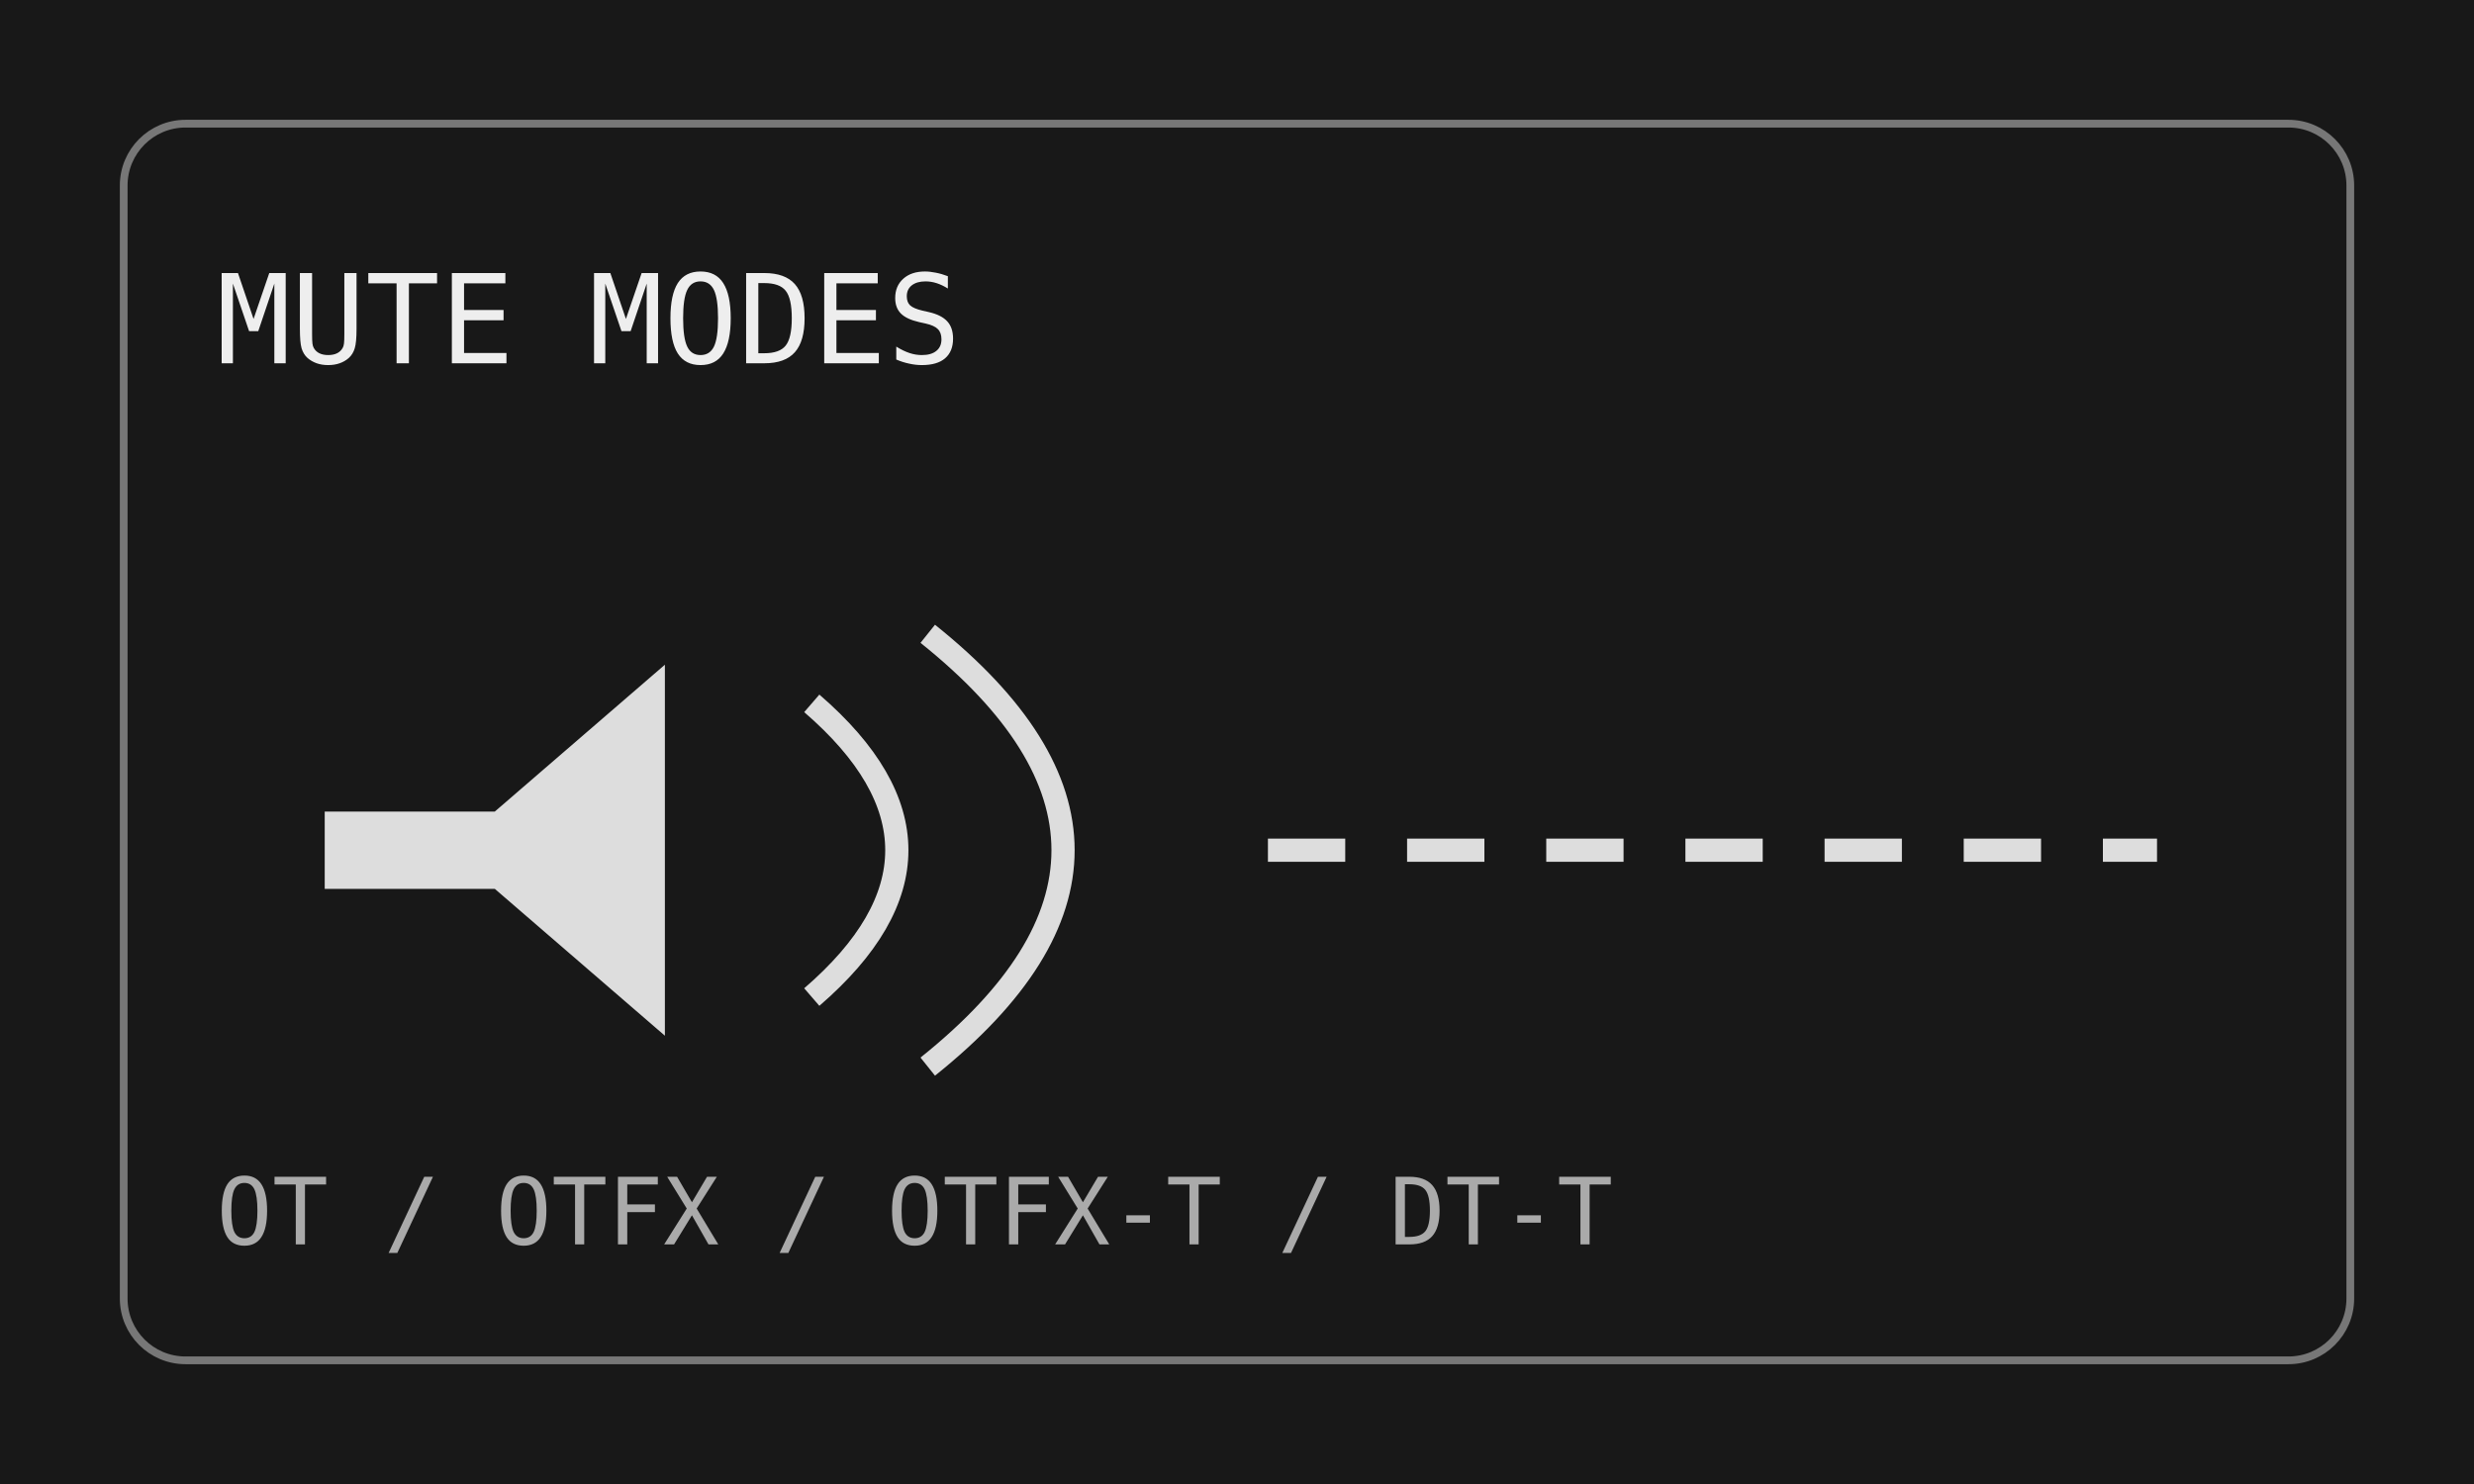
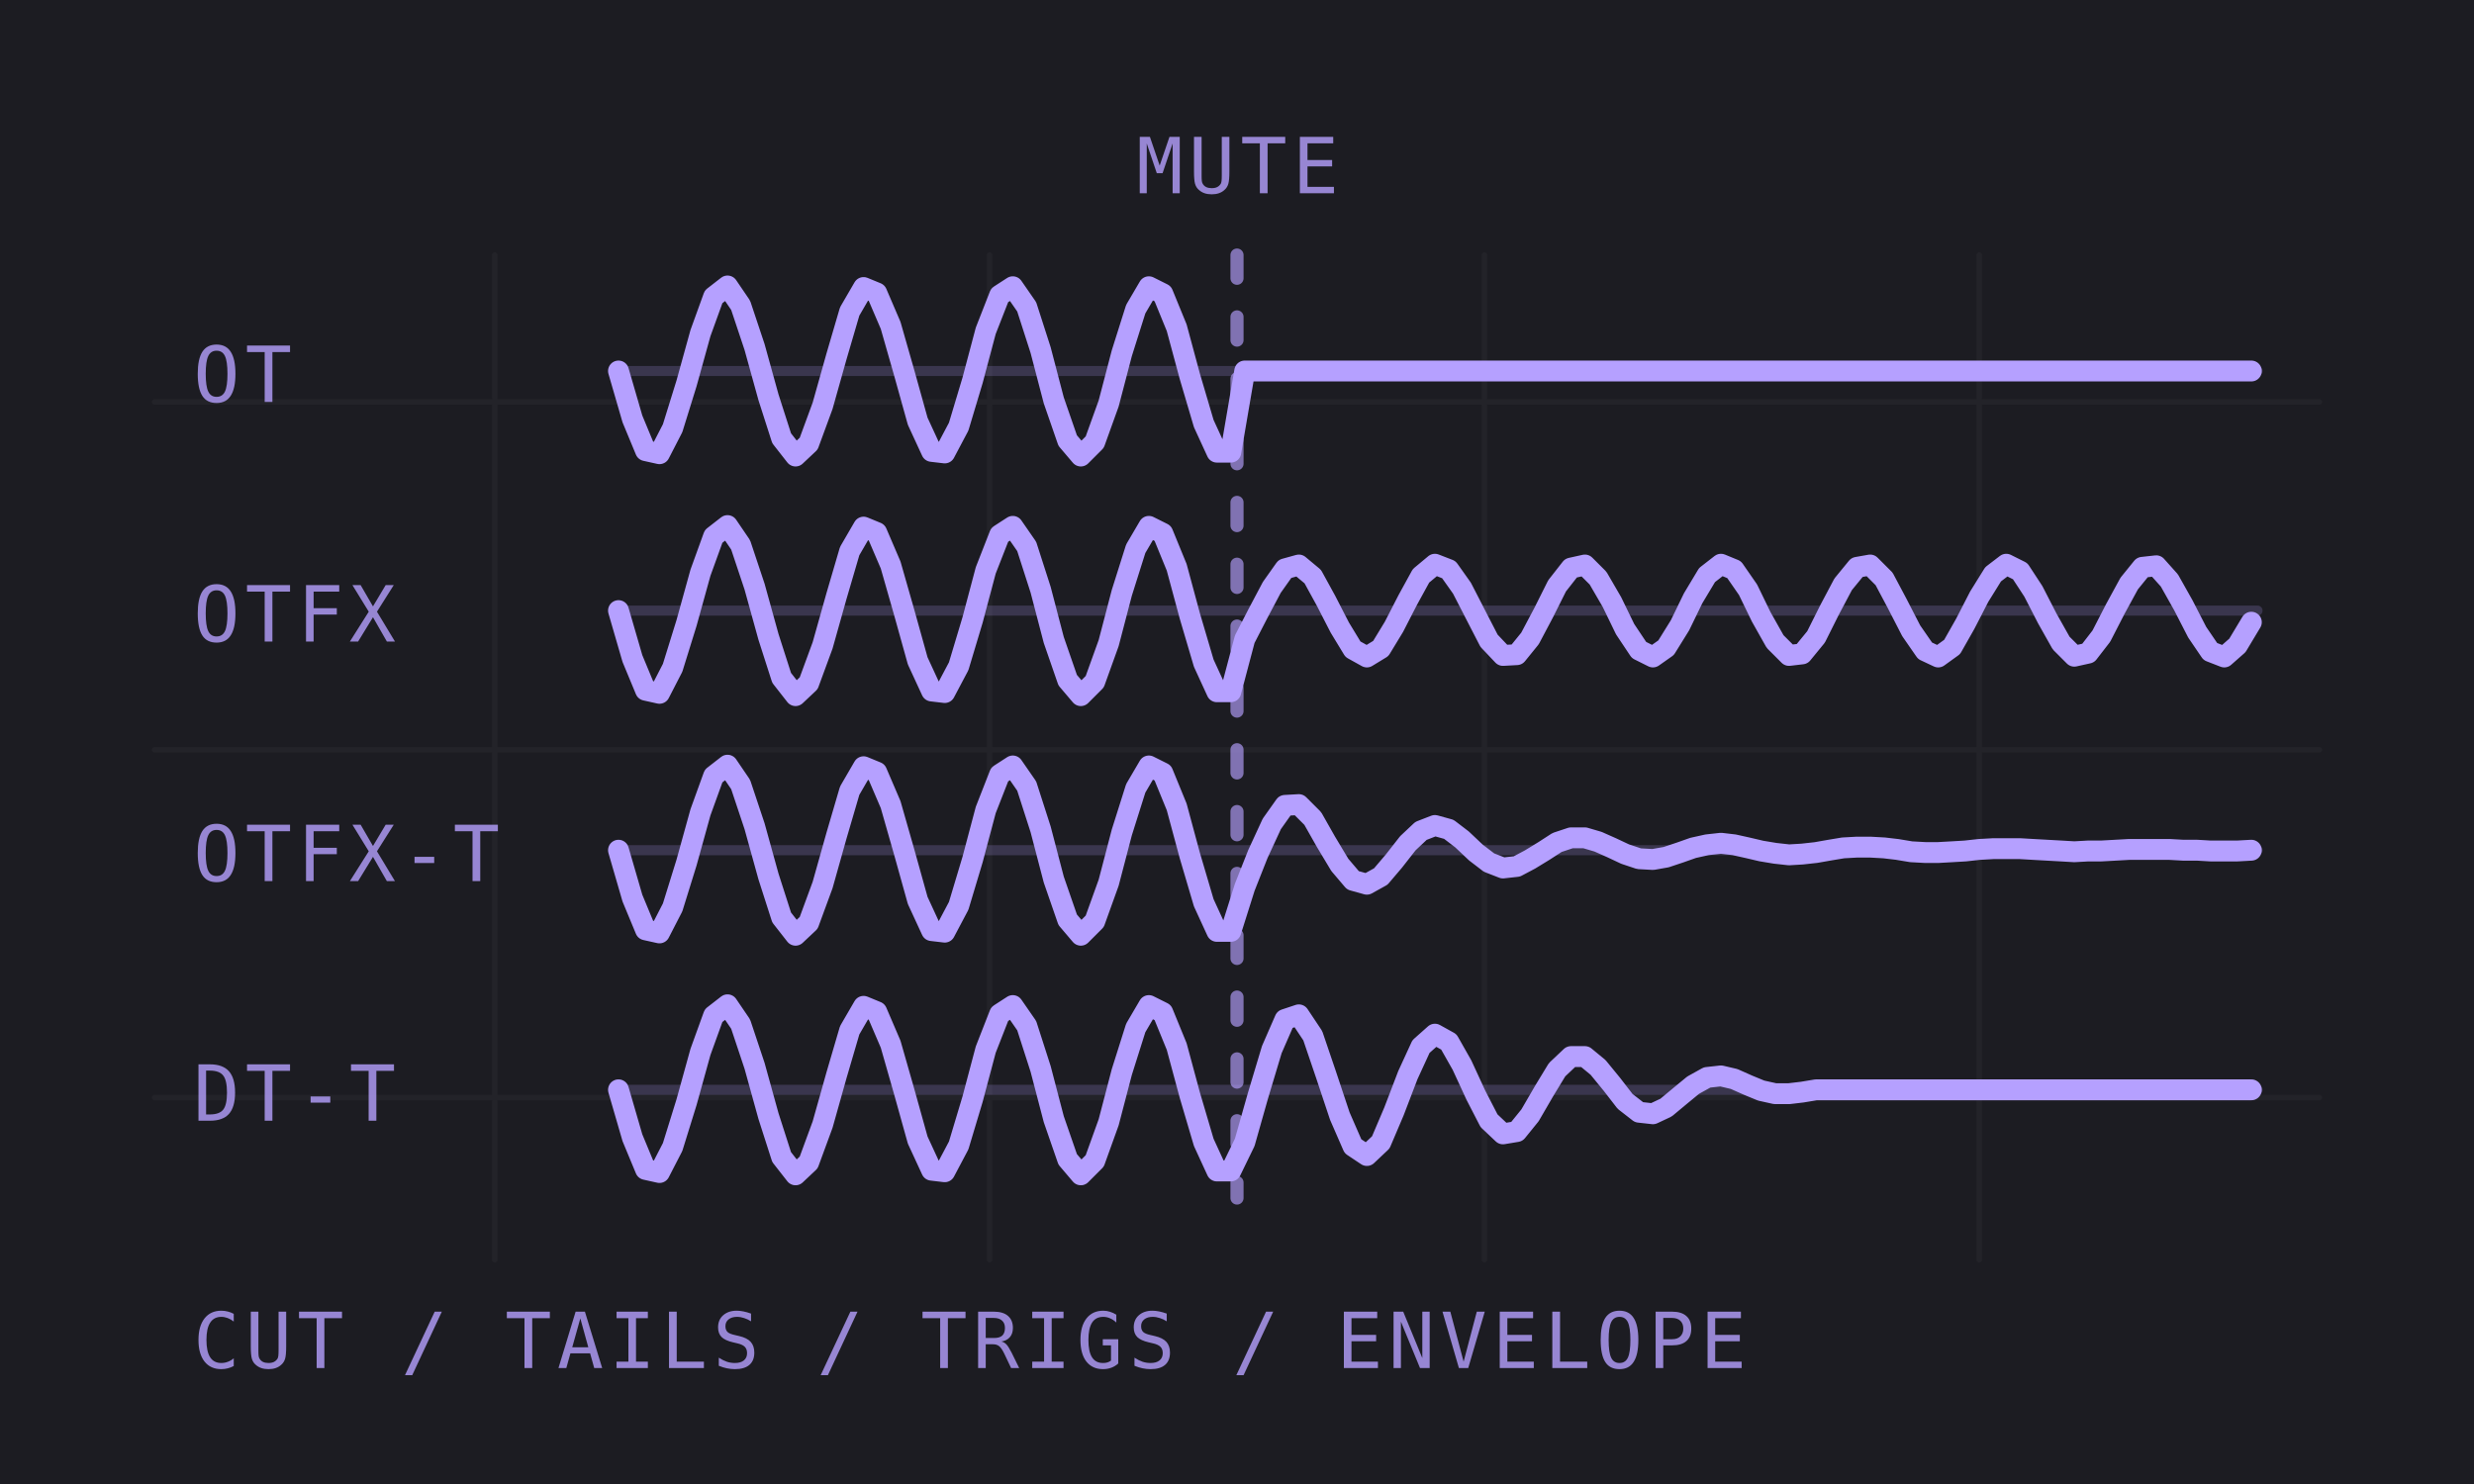
- <svg xmlns="http://www.w3.org/2000/svg" width="320" height="192" viewBox="0 0 320 192">
-   <rect width="320" height="192" fill="#181818" />
-   <rect x="16" y="16" width="288" height="160" rx="8" fill="none" stroke="#777" />
-   <text x="28" y="47" fill="#eee" font-family="monospace" font-size="16">MUTE MODES</text>
-   <path d="M42 105h22l22-19v48l-22-19H42z" fill="#ddd" />
-   <path d="M105 91q22 19 0 38m15-47q35 28 0 56" fill="none" stroke="#ddd" stroke-width="3" />
-   <path d="M164 110h115" stroke="#ddd" stroke-width="3" stroke-dasharray="10 8" />
-   <text x="28" y="161" fill="#aaa" font-family="monospace" font-size="12">OT / OTFX / OTFX-T / DT-T</text>
+ <svg xmlns="http://www.w3.org/2000/svg" width="960" height="576" viewBox="0 0 320 192" class="signal-art" fill="none" role="img" aria-labelledby="title description">
+   <style>.signal-art{ width: 100%; height: calc(100% - 46px); overflow: visible; stroke-width: 1.3; stroke-linecap: round; stroke-linejoin: round; }
+ .signal-grid{ stroke: #ffffff; opacity: .035; stroke-width: .7; }
+ .signal-main{ stroke: #b5a0ff; stroke-width: 2.3; }
+ .signal-secondary{ stroke: #b5a0ff; opacity: .45; stroke-width: 1.7; }
+ .signal-ghost{ stroke: #b5a0ff; opacity: .2; stroke-width: 1.3; }
+ .signal-dot, .rhythm-on{ fill: #b5a0ff; }
+ .rhythm-off{ stroke: #b5a0ff; fill: #2c2837; opacity: .4; }
+ .signal-art text{ fill: #b5a0ff; opacity: .52; font: 8px monospace; letter-spacing: .7px; stroke: none; }
+ .signal-art .rhythm-count{ font-size: 20px; opacity: .95; letter-spacing: -1px; }
+ .reel-outline{ fill: rgba(181,160,255, .06); stroke: #b5a0ff; opacity: .8; stroke-width: 1.4; }
+ .reel-spoke{ fill: #b5a0ff; opacity: .4; stroke: none; }
+ .reel-head{ fill: #2d2a26; stroke: #b5a0ff; stroke-width: 1; }
+ .signal-art{ height: calc(100% - 55px); }
+ .signal-art text{ opacity: .8; font-size: 10px; }
+ .signal-main{ stroke-width: 2.7; }
+ .signal-secondary{ opacity: .65; }</style>
+   <rect width="320" height="192" fill="#1c1c22" />
+   <g class="signal-grid">
+     <path d="M20 52H300" />
+     <path d="M20 97H300" />
+     <path d="M20 142H300" />
+     <path d="M64 33V163" />
+     <path d="M128 33V163" />
+     <path d="M192 33V163" />
+     <path d="M256 33V163" />
+   </g>
+   <g>
+     <path class="signal-secondary" d="M160 33V155" stroke-dasharray="3 5" />
+     <text x="147" y="25">MUTE</text>
+     <g>
+       <text x="25" y="52">OT</text>
+       <path class="signal-ghost" d="M80 48H292" />
+       <path class="signal-main" d="M80.0 48.0 L81.8 54.2 L83.5 58.3 L85.3 58.7 L87.0 55.4 L88.8 49.6 L90.6 43.1 L92.3 38.4 L94.1 37.0 L95.8 39.5 L97.6 44.9 L99.4 51.4 L101.1 56.7 L102.9 59.0 L104.6 57.4 L106.4 52.5 L108.2 46.1 L109.9 40.3 L111.7 37.2 L113.4 37.9 L115.2 42.1 L117.0 48.4 L118.7 54.5 L120.5 58.4 L122.2 58.6 L124.0 55.2 L125.8 49.2 L127.5 42.8 L129.3 38.2 L131.0 37.1 L132.8 39.7 L134.6 45.3 L136.3 51.8 L138.1 57.0 L139.8 59.0 L141.6 57.2 L143.4 52.2 L145.1 45.7 L146.9 40.0 L148.6 37.1 L150.4 38.0 L152.2 42.4 L153.9 48.7 L155.7 54.8 L157.4 58.5 L159.2 58.5 L161.0 48.0 L162.7 48.0 L164.5 48.0 L166.2 48.0 L168.0 48.0 L169.8 48.0 L171.5 48.0 L173.3 48.0 L175.0 48.0 L176.8 48.0 L178.6 48.0 L180.3 48.0 L182.1 48.0 L183.8 48.0 L185.6 48.0 L187.4 48.0 L189.1 48.0 L190.9 48.0 L192.6 48.0 L194.4 48.0 L196.2 48.0 L197.9 48.0 L199.7 48.0 L201.4 48.0 L203.2 48.0 L205.0 48.0 L206.7 48.0 L208.5 48.0 L210.2 48.0 L212.0 48.0 L213.8 48.0 L215.5 48.0 L217.3 48.0 L219.0 48.0 L220.8 48.0 L222.6 48.0 L224.3 48.0 L226.1 48.0 L227.8 48.0 L229.6 48.0 L231.4 48.0 L233.1 48.0 L234.9 48.0 L236.6 48.0 L238.4 48.0 L240.2 48.0 L241.9 48.0 L243.7 48.0 L245.4 48.0 L247.2 48.0 L249.0 48.0 L250.7 48.0 L252.5 48.0 L254.2 48.0 L256.0 48.0 L257.8 48.0 L259.5 48.0 L261.3 48.0 L263.0 48.0 L264.8 48.0 L266.6 48.0 L268.3 48.0 L270.1 48.0 L271.8 48.0 L273.6 48.0 L275.4 48.0 L277.1 48.0 L278.9 48.0 L280.6 48.0 L282.4 48.0 L284.2 48.0 L285.9 48.0 L287.7 48.0 L289.4 48.0 L291.2 48.0" />
+     </g>
+     <g>
+       <text x="25" y="83">OTFX</text>
+       <path class="signal-ghost" d="M80 79H292" />
+       <path class="signal-main" d="M80.0 79.0 L81.8 85.2 L83.5 89.3 L85.3 89.7 L87.0 86.4 L88.8 80.6 L90.6 74.1 L92.3 69.4 L94.1 68.0 L95.8 70.5 L97.6 75.9 L99.4 82.4 L101.1 87.7 L102.9 90.0 L104.6 88.4 L106.4 83.5 L108.2 77.1 L109.9 71.3 L111.7 68.2 L113.4 68.9 L115.2 73.1 L117.0 79.4 L118.7 85.5 L120.5 89.4 L122.2 89.6 L124.0 86.2 L125.8 80.2 L127.5 73.8 L129.3 69.2 L131.0 68.1 L132.8 70.7 L134.6 76.3 L136.3 82.8 L138.1 88.0 L139.8 90.0 L141.6 88.2 L143.4 83.2 L145.1 76.7 L146.9 71.0 L148.6 68.1 L150.4 69.0 L152.2 73.4 L153.9 79.7 L155.7 85.8 L157.4 89.5 L159.2 89.5 L161.0 82.7 L162.7 79.4 L164.5 76.0 L166.2 73.6 L168.0 73.1 L169.8 74.6 L171.5 77.7 L173.3 81.2 L175.0 84.0 L176.8 85.0 L178.6 83.9 L180.3 81.1 L182.1 77.6 L183.8 74.5 L185.6 73.0 L187.4 73.7 L189.1 76.1 L190.9 79.6 L192.6 82.9 L194.4 84.8 L196.2 84.7 L197.9 82.6 L199.7 79.2 L201.4 75.8 L203.2 73.5 L205.0 73.1 L206.7 74.8 L208.5 77.9 L210.2 81.4 L212.0 84.1 L213.8 85.0 L215.5 83.8 L217.3 80.9 L219.0 77.4 L220.8 74.4 L222.6 73.0 L224.3 73.7 L226.1 76.3 L227.8 79.8 L229.6 83.0 L231.4 84.8 L233.1 84.6 L234.9 82.4 L236.6 79.0 L238.4 75.6 L240.2 73.4 L241.9 73.1 L243.7 74.9 L245.4 78.1 L247.2 81.6 L249.0 84.2 L250.7 85.0 L252.5 83.7 L254.2 80.7 L256.0 77.2 L257.8 74.3 L259.5 73.0 L261.3 73.9 L263.0 76.5 L264.8 80.0 L266.6 83.2 L268.3 84.9 L270.1 84.5 L271.8 82.3 L273.6 78.8 L275.4 75.5 L277.1 73.4 L278.9 73.2 L280.6 75.1 L282.4 78.3 L284.2 81.8 L285.9 84.3 L287.7 85.0 L289.4 83.5 L291.2 80.5" />
+     </g>
+     <g>
+       <text x="25" y="114">OTFX-T</text>
+       <path class="signal-ghost" d="M80 110H292" />
+       <path class="signal-main" d="M80.0 110.0 L81.8 116.2 L83.5 120.3 L85.3 120.7 L87.0 117.4 L88.8 111.6 L90.6 105.1 L92.3 100.4 L94.1 99.0 L95.8 101.5 L97.6 106.9 L99.4 113.4 L101.1 118.7 L102.9 121.0 L104.6 119.4 L106.4 114.5 L108.2 108.1 L109.9 102.3 L111.7 99.2 L113.4 99.9 L115.2 104.1 L117.0 110.4 L118.7 116.5 L120.5 120.4 L122.2 120.6 L124.0 117.2 L125.8 111.2 L127.5 104.8 L129.3 100.2 L131.0 99.1 L132.8 101.7 L134.6 107.3 L136.3 113.8 L138.1 119.0 L139.8 121.0 L141.6 119.2 L143.4 114.2 L145.1 107.7 L146.9 102.0 L148.6 99.1 L150.4 100.0 L152.2 104.4 L153.9 110.7 L155.7 116.8 L157.4 120.5 L159.2 120.5 L161.0 114.8 L162.7 110.5 L164.5 106.6 L166.2 104.2 L168.0 104.1 L169.8 105.9 L171.5 108.9 L173.3 111.9 L175.0 113.9 L176.8 114.4 L178.6 113.4 L180.3 111.4 L182.1 109.1 L183.8 107.5 L185.6 106.8 L187.4 107.3 L189.1 108.6 L190.9 110.3 L192.6 111.6 L194.4 112.3 L196.2 112.1 L197.9 111.2 L199.7 110.1 L201.4 109.0 L203.2 108.4 L205.0 108.4 L206.7 108.9 L208.5 109.7 L210.2 110.5 L212.0 111.1 L213.8 111.2 L215.5 110.9 L217.3 110.3 L219.0 109.7 L220.8 109.3 L222.6 109.1 L224.3 109.3 L226.1 109.7 L227.8 110.1 L229.6 110.4 L231.4 110.6 L233.1 110.5 L234.9 110.3 L236.6 110.0 L238.4 109.7 L240.2 109.6 L241.9 109.6 L243.7 109.7 L245.4 109.9 L247.2 110.2 L249.0 110.3 L250.7 110.3 L252.5 110.2 L254.2 110.1 L256.0 109.9 L257.8 109.8 L259.5 109.8 L261.3 109.8 L263.0 109.9 L264.8 110.0 L266.6 110.1 L268.3 110.2 L270.1 110.1 L271.8 110.1 L273.6 110.0 L275.4 109.9 L277.1 109.9 L278.9 109.9 L280.6 109.9 L282.4 110.0 L284.2 110.0 L285.9 110.1 L287.7 110.1 L289.4 110.1 L291.2 110.0" />
+     </g>
+     <g>
+       <text x="25" y="145">DT-T</text>
+       <path class="signal-ghost" d="M80 141H292" />
+       <path class="signal-main" d="M80.0 141.0 L81.8 147.2 L83.5 151.3 L85.3 151.7 L87.0 148.4 L88.8 142.6 L90.6 136.1 L92.3 131.4 L94.1 130.0 L95.8 132.5 L97.6 137.9 L99.4 144.4 L101.1 149.7 L102.9 152.0 L104.6 150.4 L106.4 145.5 L108.2 139.1 L109.9 133.3 L111.7 130.2 L113.4 130.9 L115.2 135.1 L117.0 141.4 L118.7 147.5 L120.5 151.4 L122.2 151.6 L124.0 148.2 L125.8 142.2 L127.5 135.8 L129.3 131.2 L131.0 130.1 L132.8 132.7 L134.6 138.3 L136.3 144.8 L138.1 150.0 L139.8 152.0 L141.6 150.2 L143.4 145.2 L145.1 138.7 L146.9 133.0 L148.6 130.1 L150.4 131.0 L152.2 135.4 L153.9 141.7 L155.7 147.8 L157.4 151.5 L159.2 151.5 L161.0 147.8 L162.7 141.8 L164.5 135.8 L166.2 131.9 L168.0 131.3 L169.8 134.0 L171.5 139.0 L173.3 144.4 L175.0 148.3 L176.8 149.5 L178.6 147.8 L180.3 143.8 L182.1 139.1 L183.8 135.4 L185.6 133.8 L187.4 134.8 L189.1 137.8 L190.9 141.7 L192.6 145.0 L194.4 146.7 L196.2 146.4 L197.9 144.3 L199.7 141.2 L201.4 138.4 L203.2 136.7 L205.0 136.7 L206.7 138.1 L208.5 140.3 L210.2 142.5 L212.0 143.9 L213.8 144.1 L215.5 143.3 L217.3 141.8 L219.0 140.4 L220.8 139.4 L222.6 139.2 L224.3 139.6 L226.1 140.4 L227.8 141.1 L229.6 141.5 L231.4 141.5 L233.1 141.3 L234.9 141.0 L236.6 141.0 L238.4 141.0 L240.2 141.0 L241.9 141.0 L243.7 141.0 L245.4 141.0 L247.2 141.0 L249.0 141.0 L250.7 141.0 L252.5 141.0 L254.2 141.0 L256.0 141.0 L257.8 141.0 L259.5 141.0 L261.3 141.0 L263.0 141.0 L264.8 141.0 L266.6 141.0 L268.3 141.0 L270.1 141.0 L271.8 141.0 L273.6 141.0 L275.4 141.0 L277.1 141.0 L278.9 141.0 L280.6 141.0 L282.4 141.0 L284.2 141.0 L285.9 141.0 L287.7 141.0 L289.4 141.0 L291.2 141.0" />
+     </g>
+     <text x="25" y="177">CUT / TAILS / TRIGS / ENVELOPE</text>
+   </g>
</svg>
